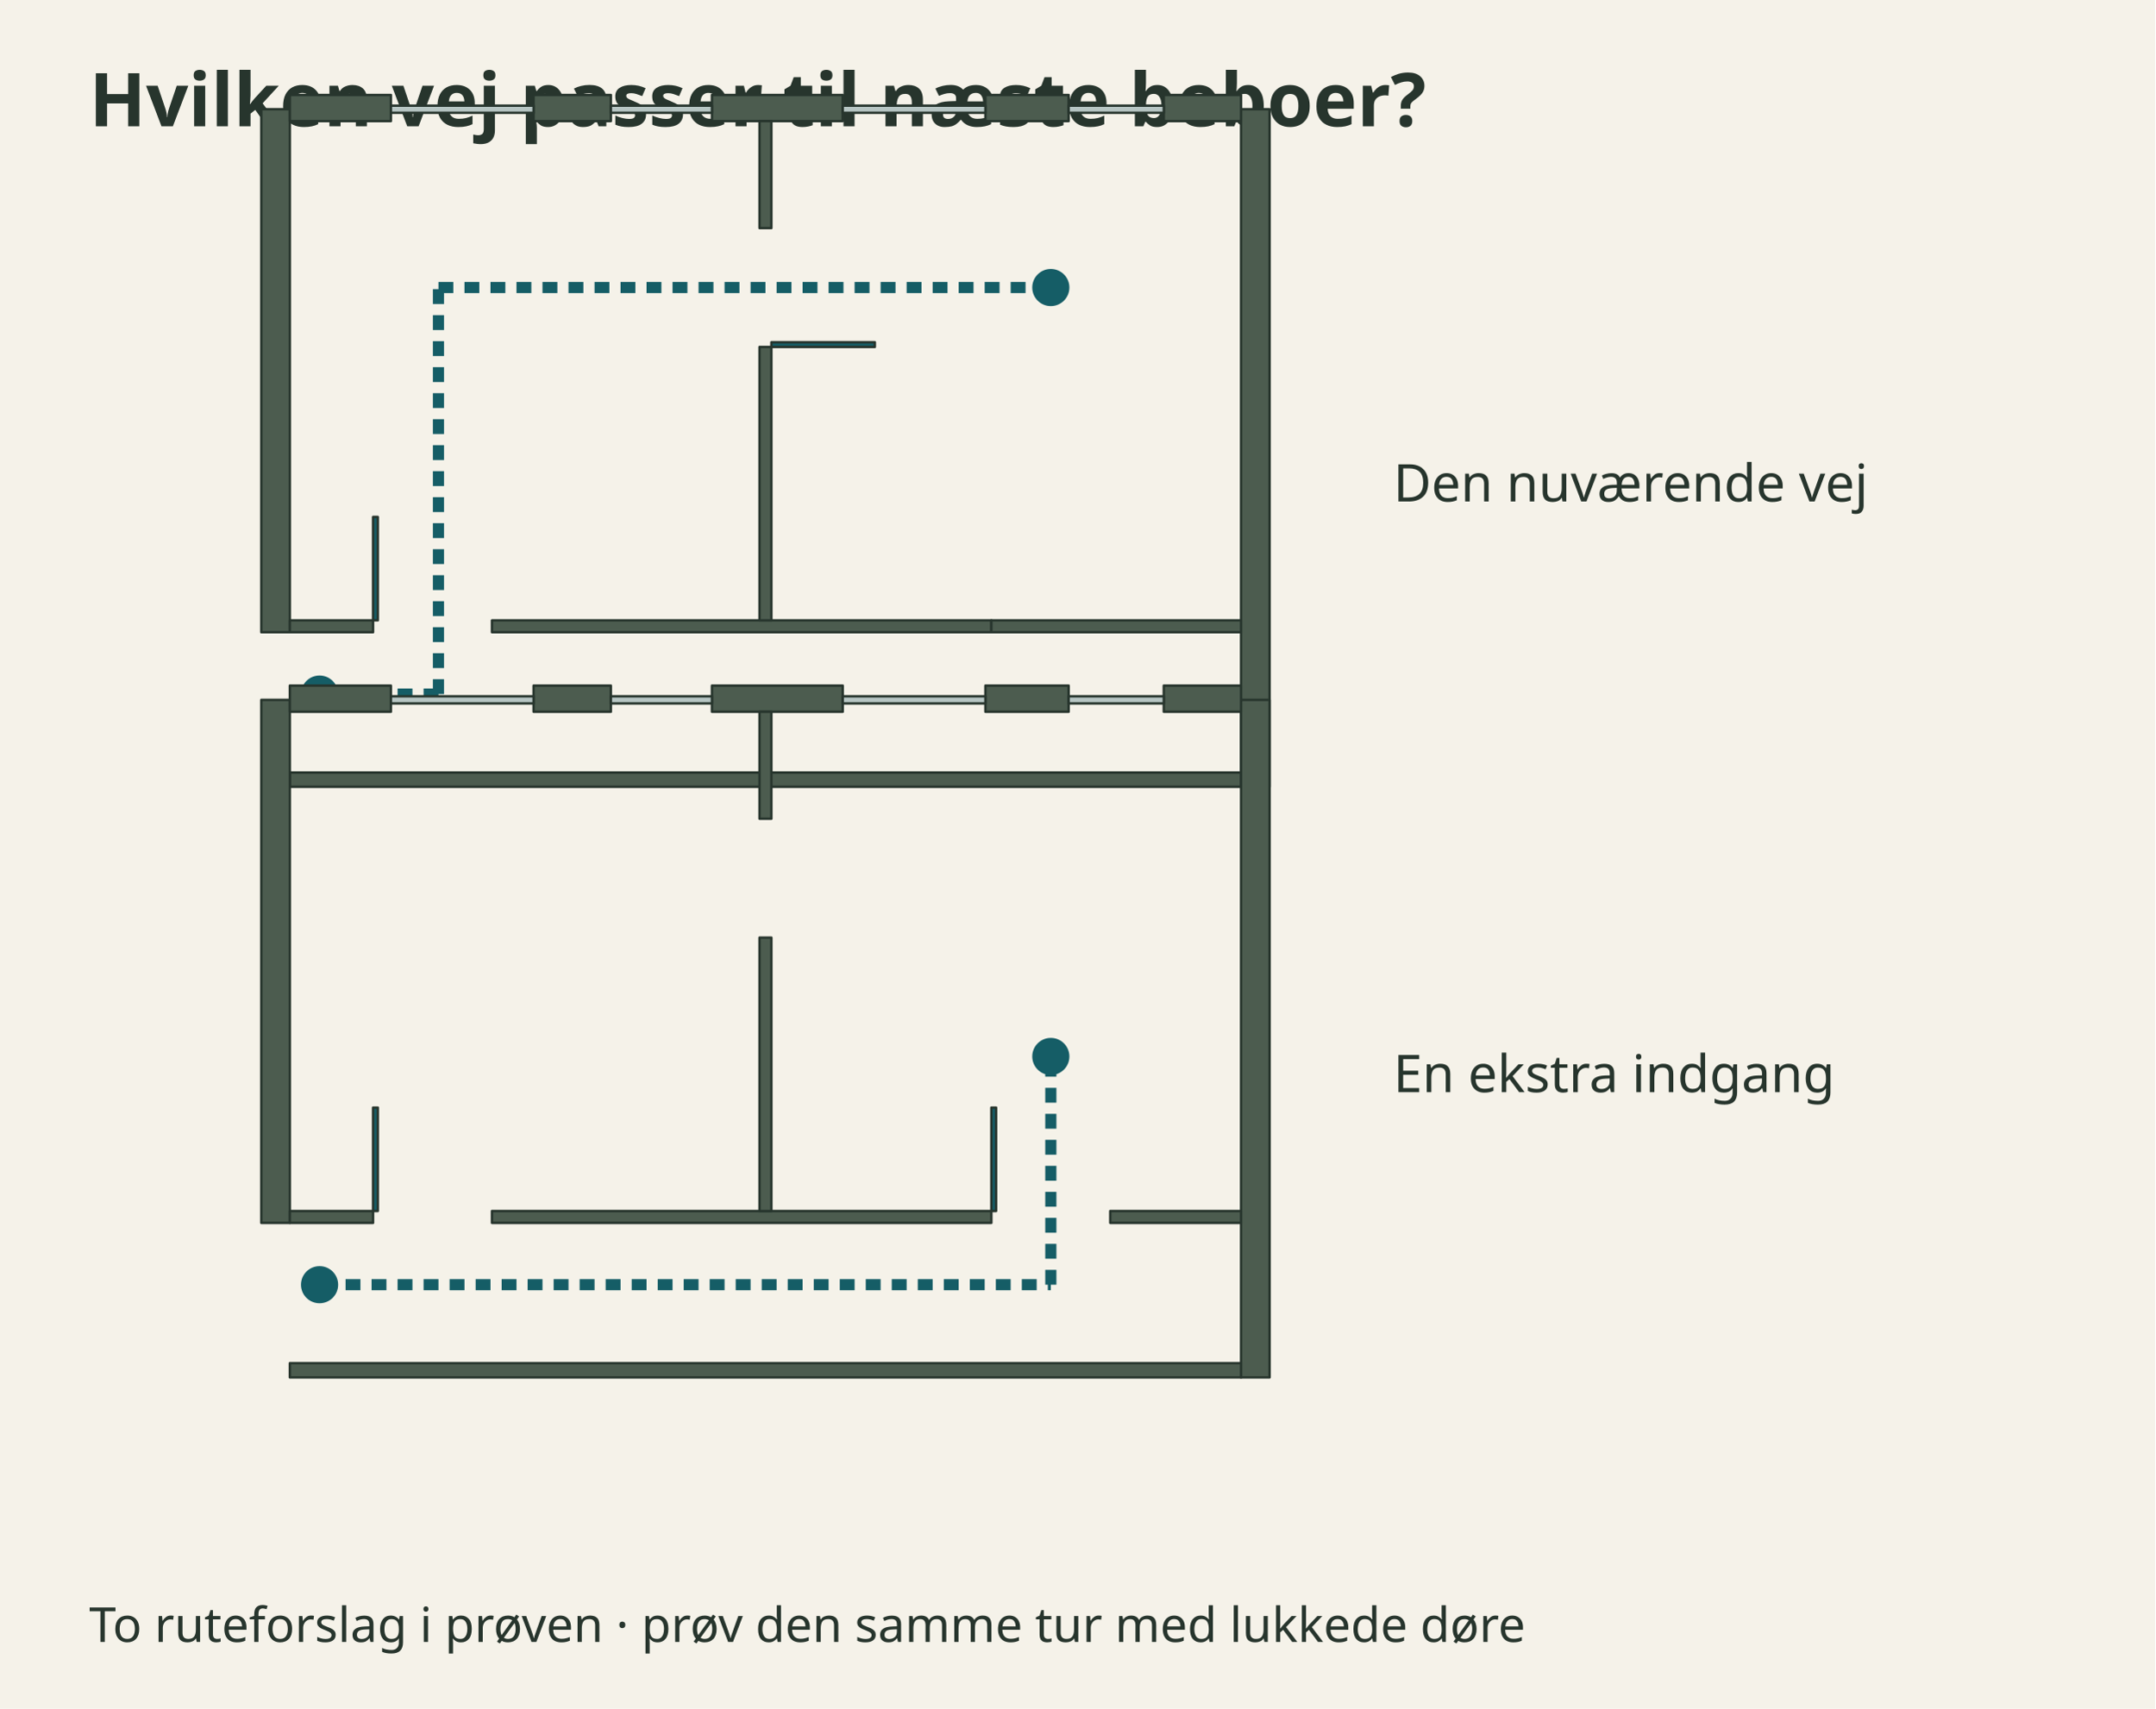
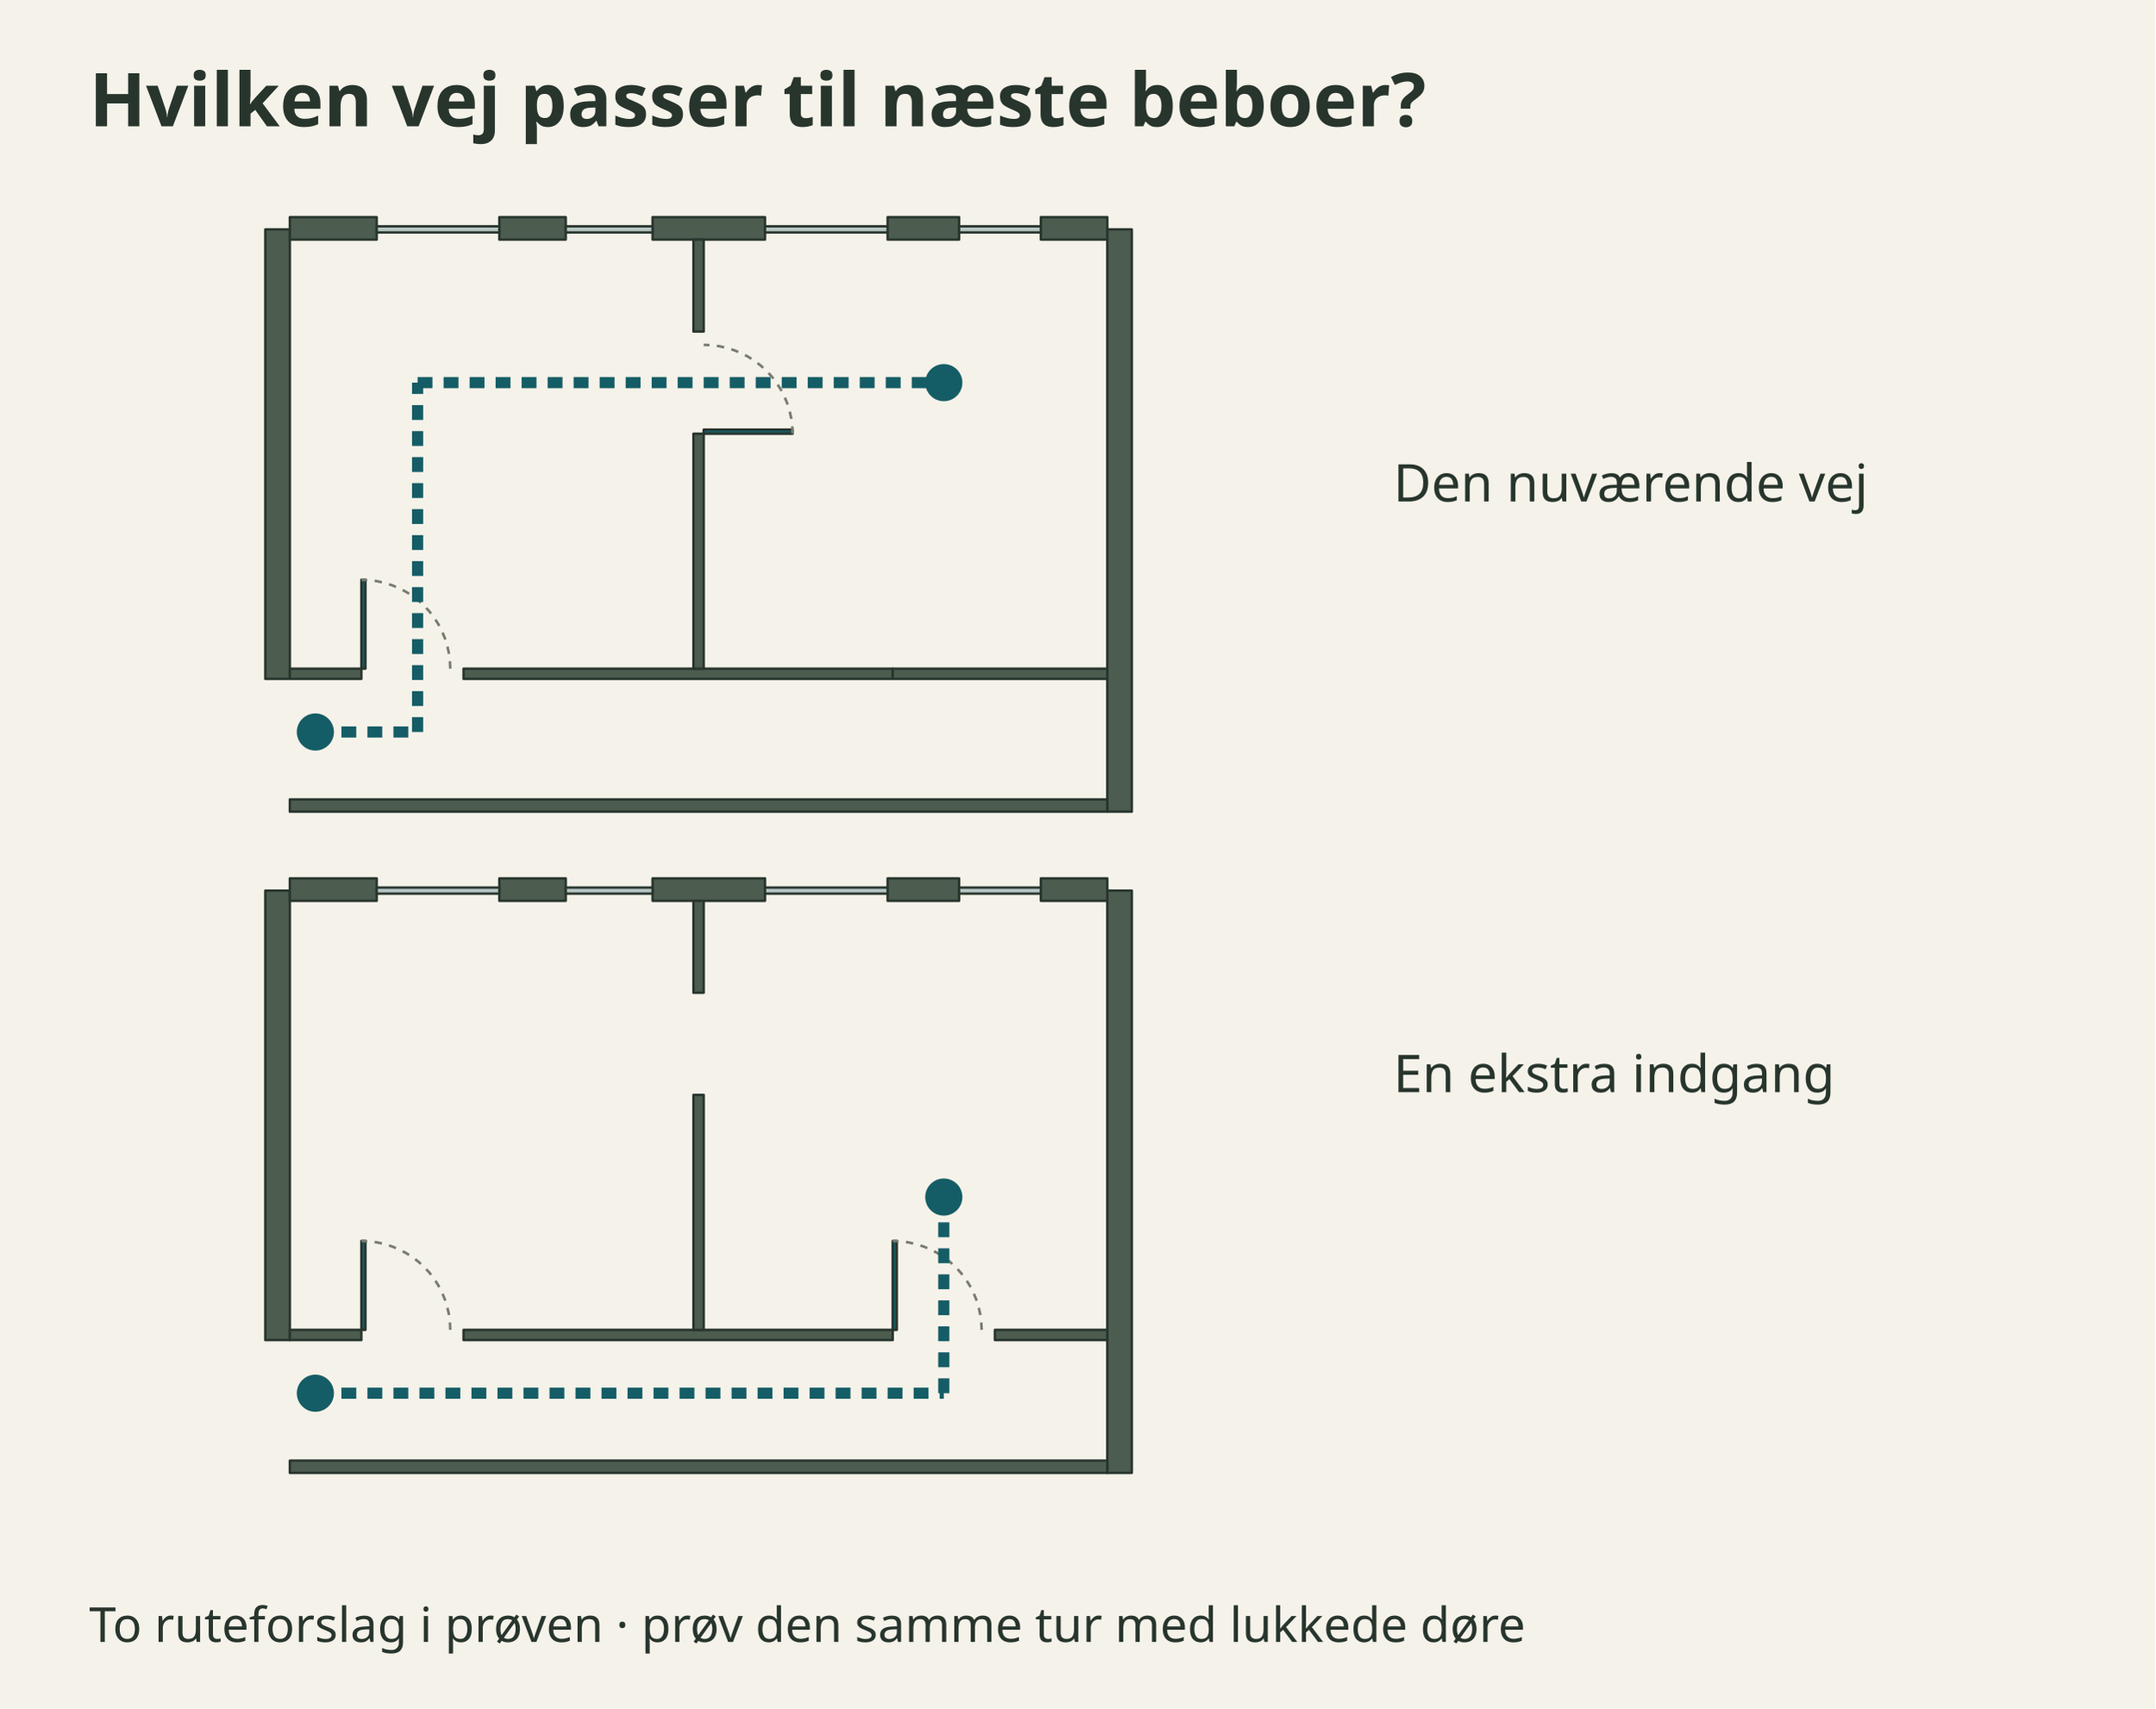
<svg xmlns="http://www.w3.org/2000/svg" viewBox="0 0 580 460" role="img">
  <rect width="580" height="460" fill="#f5f2e9" />
  <text x="24.00" y="34.00" font-family="sans-serif" font-size="20" fill="#27352d" text-anchor="start" font-weight="bold">Hvilken vej passer til næste beboer?</text>
-   <path d="M78.00 170.20 L70.32 170.20 L70.32 29.40 L78.00 29.40Z" fill="#4c5c4f" stroke="#27352d" stroke-width="0.65" stroke-linejoin="round" />
-   <path d="M341.68 211.80 L334.00 211.80 L334.00 29.40 L341.68 29.40Z" fill="#4c5c4f" stroke="#27352d" stroke-width="0.65" stroke-linejoin="round" />
-   <path d="M334.00 211.80 L78.00 211.80 L78.00 207.96 L334.00 207.96Z" fill="#4c5c4f" stroke="#27352d" stroke-width="0.65" stroke-linejoin="round" />
-   <path d="M105.20 32.60 L78.00 32.60 L78.00 25.56 L105.20 25.56Z" fill="#4c5c4f" stroke="#27352d" stroke-width="0.65" stroke-linejoin="round" />
-   <path d="M164.40 32.60 L143.60 32.60 L143.60 25.56 L164.40 25.56Z" fill="#4c5c4f" stroke="#27352d" stroke-width="0.65" stroke-linejoin="round" />
-   <path d="M226.80 32.60 L191.60 32.60 L191.60 25.56 L226.80 25.56Z" fill="#4c5c4f" stroke="#27352d" stroke-width="0.65" stroke-linejoin="round" />
-   <path d="M287.60 32.60 L265.20 32.60 L265.20 25.56 L287.60 25.56Z" fill="#4c5c4f" stroke="#27352d" stroke-width="0.65" stroke-linejoin="round" />
-   <path d="M334.00 32.60 L313.20 32.60 L313.20 25.56 L334.00 25.56Z" fill="#4c5c4f" stroke="#27352d" stroke-width="0.65" stroke-linejoin="round" />
-   <path d="M143.60 30.36 L105.20 30.36 L105.20 28.44 L143.60 28.44Z" fill="#b6c5c3" stroke="#27352d" stroke-width="0.65" stroke-linejoin="round" />
-   <path d="M191.60 30.36 L164.40 30.36 L164.40 28.44 L191.60 28.44Z" fill="#b6c5c3" stroke="#27352d" stroke-width="0.65" stroke-linejoin="round" />
-   <path d="M265.20 30.36 L226.80 30.36 L226.80 28.44 L265.20 28.44Z" fill="#b6c5c3" stroke="#27352d" stroke-width="0.65" stroke-linejoin="round" />
-   <path d="M313.20 30.36 L287.60 30.36 L287.60 28.44 L313.20 28.44Z" fill="#b6c5c3" stroke="#27352d" stroke-width="0.65" stroke-linejoin="round" />
-   <path d="M100.40 170.20 L78.00 170.20 L78.00 167.00 L100.40 167.00Z" fill="#4c5c4f" stroke="#27352d" stroke-width="0.65" stroke-linejoin="round" />
-   <path d="M266.80 170.20 L132.40 170.20 L132.40 167.00 L266.80 167.00Z" fill="#4c5c4f" stroke="#27352d" stroke-width="0.65" stroke-linejoin="round" />
-   <path d="M334.00 170.20 L266.80 170.20 L266.80 167.00 L334.00 167.00Z" fill="#4c5c4f" stroke="#27352d" stroke-width="0.65" stroke-linejoin="round" />
-   <path d="M207.60 167.00 L204.40 167.00 L204.40 93.40 L207.60 93.40Z" fill="#4c5c4f" stroke="#27352d" stroke-width="0.65" stroke-linejoin="round" />
-   <path d="M207.60 61.40 L204.40 61.40 L204.40 32.60 L207.60 32.60Z" fill="#4c5c4f" stroke="#27352d" stroke-width="0.65" stroke-linejoin="round" />
-   <path d="M101.68 167.00 L100.40 167.00 L100.40 139.16 L101.68 139.16Z" fill="#155d66" stroke="#27352d" stroke-width="0.65" stroke-linejoin="round" />
-   <path d="M235.44 93.40 L207.60 93.40 L207.60 92.12 L235.44 92.12Z" fill="#155d66" stroke="#27352d" stroke-width="0.65" stroke-linejoin="round" />
+   <path d="M78.00 182.75 L71.40 182.75 L71.40 61.75 L78.00 61.75Z" fill="#4c5c4f" stroke="#27352d" stroke-width="0.65" stroke-linejoin="round" />
+   <path d="M304.60 218.50 L298.00 218.50 L298.00 61.75 L304.60 61.75Z" fill="#4c5c4f" stroke="#27352d" stroke-width="0.65" stroke-linejoin="round" />
+   <path d="M298.00 218.50 L78.00 218.50 L78.00 215.20 L298.00 215.20Z" fill="#4c5c4f" stroke="#27352d" stroke-width="0.65" stroke-linejoin="round" />
+   <path d="M101.38 64.50 L78.00 64.50 L78.00 58.45 L101.38 58.45Z" fill="#4c5c4f" stroke="#27352d" stroke-width="0.65" stroke-linejoin="round" />
+   <path d="M152.25 64.50 L134.38 64.50 L134.38 58.45 L152.25 58.45Z" fill="#4c5c4f" stroke="#27352d" stroke-width="0.65" stroke-linejoin="round" />
+   <path d="M205.88 64.50 L175.62 64.50 L175.62 58.45 L205.88 58.45Z" fill="#4c5c4f" stroke="#27352d" stroke-width="0.65" stroke-linejoin="round" />
+   <path d="M258.12 64.50 L238.88 64.50 L238.88 58.45 L258.12 58.45Z" fill="#4c5c4f" stroke="#27352d" stroke-width="0.65" stroke-linejoin="round" />
+   <path d="M298.00 64.50 L280.12 64.50 L280.12 58.45 L298.00 58.45Z" fill="#4c5c4f" stroke="#27352d" stroke-width="0.65" stroke-linejoin="round" />
+   <path d="M134.38 62.58 L101.38 62.58 L101.38 60.92 L134.38 60.92Z" fill="#b6c5c3" stroke="#27352d" stroke-width="0.65" stroke-linejoin="round" />
+   <path d="M175.62 62.58 L152.25 62.58 L152.25 60.92 L175.62 60.92Z" fill="#b6c5c3" stroke="#27352d" stroke-width="0.65" stroke-linejoin="round" />
+   <path d="M238.88 62.58 L205.88 62.58 L205.88 60.92 L238.88 60.92Z" fill="#b6c5c3" stroke="#27352d" stroke-width="0.65" stroke-linejoin="round" />
+   <path d="M280.12 62.58 L258.12 62.58 L258.12 60.92 L280.12 60.92Z" fill="#b6c5c3" stroke="#27352d" stroke-width="0.65" stroke-linejoin="round" />
+   <path d="M97.25 182.75 L78.00 182.75 L78.00 180.00 L97.25 180.00Z" fill="#4c5c4f" stroke="#27352d" stroke-width="0.65" stroke-linejoin="round" />
+   <path d="M240.25 182.75 L124.75 182.75 L124.75 180.00 L240.25 180.00Z" fill="#4c5c4f" stroke="#27352d" stroke-width="0.65" stroke-linejoin="round" />
+   <path d="M298.00 182.75 L240.25 182.75 L240.25 180.00 L298.00 180.00Z" fill="#4c5c4f" stroke="#27352d" stroke-width="0.65" stroke-linejoin="round" />
+   <path d="M189.38 180.00 L186.62 180.00 L186.62 116.75 L189.38 116.75Z" fill="#4c5c4f" stroke="#27352d" stroke-width="0.65" stroke-linejoin="round" />
+   <path d="M189.38 89.25 L186.62 89.25 L186.62 64.50 L189.38 64.50Z" fill="#4c5c4f" stroke="#27352d" stroke-width="0.65" stroke-linejoin="round" />
+   <path d="M98.35 180.00 L97.25 180.00 L97.25 156.07 L98.35 156.07Z" fill="#155d66" stroke="#27352d" stroke-width="0.65" stroke-linejoin="round" />
+   <path d="M213.30 116.75 L189.38 116.75 L189.38 115.65 L213.30 115.65Z" fill="#155d66" stroke="#27352d" stroke-width="0.65" stroke-linejoin="round" />
+   <path d="M121.17 180.00 L121.08 177.91 L120.81 175.85 L120.36 173.81 L119.73 171.82 L118.93 169.89 L117.97 168.04 L116.85 166.28 L115.58 164.62 L114.17 163.08 L112.63 161.67 L110.97 160.40 L109.21 159.28 L107.36 158.32 L105.43 157.52 L103.44 156.89 L101.40 156.44 L99.34 156.17 L97.25 156.07" fill="none" stroke="#777b70" stroke-width=".7" stroke-dasharray="2 2" />
+   <path d="M213.30 116.75 L213.21 114.66 L212.94 112.60 L212.48 110.56 L211.86 108.57 L211.06 106.64 L210.09 104.79 L208.97 103.03 L207.70 101.37 L206.29 99.83 L204.75 98.42 L203.10 97.15 L201.34 96.03 L199.49 95.07 L197.56 94.27 L195.57 93.64 L193.53 93.19 L191.46 92.92 L189.38 92.83" fill="none" stroke="#777b70" stroke-width=".7" stroke-dasharray="2 2" />
  <text x="375.00" y="135.00" font-family="sans-serif" font-size="14" fill="#27352d" text-anchor="start" font-weight="normal">Den nuværende vej</text>
-   <path d="M86.00 186.84L118.00 186.84" stroke="#155d66" stroke-width="3" fill="none" stroke-dasharray="4 3" />
-   <path d="M118.00 186.84L118.00 77.40" stroke="#155d66" stroke-width="3" fill="none" stroke-dasharray="4 3" />
-   <path d="M118.00 77.40L282.80 77.40" stroke="#155d66" stroke-width="3" fill="none" stroke-dasharray="4 3" />
-   <circle cx="86.0" cy="186.84" r="5" fill="#155d66" />
-   <circle cx="282.8" cy="77.4" r="5" fill="#155d66" />
-   <path d="M78.00 329.20 L70.32 329.20 L70.32 188.40 L78.00 188.40Z" fill="#4c5c4f" stroke="#27352d" stroke-width="0.65" stroke-linejoin="round" />
-   <path d="M341.68 370.80 L334.00 370.80 L334.00 188.40 L341.68 188.40Z" fill="#4c5c4f" stroke="#27352d" stroke-width="0.65" stroke-linejoin="round" />
-   <path d="M334.00 370.80 L78.00 370.80 L78.00 366.96 L334.00 366.96Z" fill="#4c5c4f" stroke="#27352d" stroke-width="0.65" stroke-linejoin="round" />
-   <path d="M105.20 191.60 L78.00 191.60 L78.00 184.56 L105.20 184.56Z" fill="#4c5c4f" stroke="#27352d" stroke-width="0.65" stroke-linejoin="round" />
-   <path d="M164.40 191.60 L143.60 191.60 L143.60 184.56 L164.40 184.56Z" fill="#4c5c4f" stroke="#27352d" stroke-width="0.65" stroke-linejoin="round" />
-   <path d="M226.80 191.60 L191.60 191.60 L191.60 184.56 L226.80 184.56Z" fill="#4c5c4f" stroke="#27352d" stroke-width="0.65" stroke-linejoin="round" />
-   <path d="M287.60 191.60 L265.20 191.60 L265.20 184.56 L287.60 184.56Z" fill="#4c5c4f" stroke="#27352d" stroke-width="0.65" stroke-linejoin="round" />
-   <path d="M334.00 191.60 L313.20 191.60 L313.20 184.56 L334.00 184.56Z" fill="#4c5c4f" stroke="#27352d" stroke-width="0.65" stroke-linejoin="round" />
-   <path d="M143.60 189.36 L105.20 189.36 L105.20 187.44 L143.60 187.44Z" fill="#b6c5c3" stroke="#27352d" stroke-width="0.65" stroke-linejoin="round" />
-   <path d="M191.60 189.36 L164.40 189.36 L164.40 187.44 L191.60 187.44Z" fill="#b6c5c3" stroke="#27352d" stroke-width="0.65" stroke-linejoin="round" />
-   <path d="M265.20 189.36 L226.80 189.36 L226.80 187.44 L265.20 187.44Z" fill="#b6c5c3" stroke="#27352d" stroke-width="0.65" stroke-linejoin="round" />
-   <path d="M313.20 189.36 L287.60 189.36 L287.60 187.44 L313.20 187.44Z" fill="#b6c5c3" stroke="#27352d" stroke-width="0.65" stroke-linejoin="round" />
-   <path d="M100.40 329.20 L78.00 329.20 L78.00 326.00 L100.40 326.00Z" fill="#4c5c4f" stroke="#27352d" stroke-width="0.65" stroke-linejoin="round" />
-   <path d="M266.80 329.20 L132.40 329.20 L132.40 326.00 L266.80 326.00Z" fill="#4c5c4f" stroke="#27352d" stroke-width="0.65" stroke-linejoin="round" />
-   <path d="M334.00 329.20 L298.80 329.20 L298.80 326.00 L334.00 326.00Z" fill="#4c5c4f" stroke="#27352d" stroke-width="0.65" stroke-linejoin="round" />
-   <path d="M207.60 326.00 L204.40 326.00 L204.40 252.40 L207.60 252.40Z" fill="#4c5c4f" stroke="#27352d" stroke-width="0.65" stroke-linejoin="round" />
-   <path d="M207.60 220.40 L204.40 220.40 L204.40 191.60 L207.60 191.60Z" fill="#4c5c4f" stroke="#27352d" stroke-width="0.65" stroke-linejoin="round" />
-   <path d="M101.68 326.00 L100.40 326.00 L100.40 298.16 L101.68 298.16Z" fill="#155d66" stroke="#27352d" stroke-width="0.65" stroke-linejoin="round" />
-   <path d="M268.08 326.00 L266.80 326.00 L266.80 298.16 L268.08 298.16Z" fill="#155d66" stroke="#27352d" stroke-width="0.65" stroke-linejoin="round" />
+   <path d="M84.88 197.05L112.38 197.05" stroke="#155d66" stroke-width="3" fill="none" stroke-dasharray="4 3" />
+   <path d="M112.38 197.05L112.38 103.00" stroke="#155d66" stroke-width="3" fill="none" stroke-dasharray="4 3" />
+   <path d="M112.38 103.00L254.00 103.00" stroke="#155d66" stroke-width="3" fill="none" stroke-dasharray="4 3" />
+   <circle cx="84.875" cy="197.05" r="5" fill="#155d66" />
+   <circle cx="254.0" cy="103.0" r="5" fill="#155d66" />
+   <path d="M78.00 360.75 L71.40 360.75 L71.40 239.75 L78.00 239.75Z" fill="#4c5c4f" stroke="#27352d" stroke-width="0.65" stroke-linejoin="round" />
+   <path d="M304.60 396.50 L298.00 396.50 L298.00 239.75 L304.60 239.75Z" fill="#4c5c4f" stroke="#27352d" stroke-width="0.65" stroke-linejoin="round" />
+   <path d="M298.00 396.50 L78.00 396.50 L78.00 393.20 L298.00 393.20Z" fill="#4c5c4f" stroke="#27352d" stroke-width="0.65" stroke-linejoin="round" />
+   <path d="M101.38 242.50 L78.00 242.50 L78.00 236.45 L101.38 236.45Z" fill="#4c5c4f" stroke="#27352d" stroke-width="0.65" stroke-linejoin="round" />
+   <path d="M152.25 242.50 L134.38 242.50 L134.38 236.45 L152.25 236.45Z" fill="#4c5c4f" stroke="#27352d" stroke-width="0.65" stroke-linejoin="round" />
+   <path d="M205.88 242.50 L175.62 242.50 L175.62 236.45 L205.88 236.45Z" fill="#4c5c4f" stroke="#27352d" stroke-width="0.65" stroke-linejoin="round" />
+   <path d="M258.12 242.50 L238.88 242.50 L238.88 236.45 L258.12 236.45Z" fill="#4c5c4f" stroke="#27352d" stroke-width="0.65" stroke-linejoin="round" />
+   <path d="M298.00 242.50 L280.12 242.50 L280.12 236.45 L298.00 236.45Z" fill="#4c5c4f" stroke="#27352d" stroke-width="0.65" stroke-linejoin="round" />
+   <path d="M134.38 240.57 L101.38 240.57 L101.38 238.93 L134.38 238.93Z" fill="#b6c5c3" stroke="#27352d" stroke-width="0.65" stroke-linejoin="round" />
+   <path d="M175.62 240.57 L152.25 240.57 L152.25 238.93 L175.62 238.93Z" fill="#b6c5c3" stroke="#27352d" stroke-width="0.65" stroke-linejoin="round" />
+   <path d="M238.88 240.57 L205.88 240.57 L205.88 238.93 L238.88 238.93Z" fill="#b6c5c3" stroke="#27352d" stroke-width="0.65" stroke-linejoin="round" />
+   <path d="M280.12 240.57 L258.12 240.57 L258.12 238.93 L280.12 238.93Z" fill="#b6c5c3" stroke="#27352d" stroke-width="0.65" stroke-linejoin="round" />
+   <path d="M97.25 360.75 L78.00 360.75 L78.00 358.00 L97.25 358.00Z" fill="#4c5c4f" stroke="#27352d" stroke-width="0.65" stroke-linejoin="round" />
+   <path d="M240.25 360.75 L124.75 360.75 L124.75 358.00 L240.25 358.00Z" fill="#4c5c4f" stroke="#27352d" stroke-width="0.65" stroke-linejoin="round" />
+   <path d="M298.00 360.75 L267.75 360.75 L267.75 358.00 L298.00 358.00Z" fill="#4c5c4f" stroke="#27352d" stroke-width="0.65" stroke-linejoin="round" />
+   <path d="M189.38 358.00 L186.62 358.00 L186.62 294.75 L189.38 294.75Z" fill="#4c5c4f" stroke="#27352d" stroke-width="0.65" stroke-linejoin="round" />
+   <path d="M189.38 267.25 L186.62 267.25 L186.62 242.50 L189.38 242.50Z" fill="#4c5c4f" stroke="#27352d" stroke-width="0.65" stroke-linejoin="round" />
+   <path d="M98.35 358.00 L97.25 358.00 L97.25 334.07 L98.35 334.07Z" fill="#155d66" stroke="#27352d" stroke-width="0.65" stroke-linejoin="round" />
+   <path d="M241.35 358.00 L240.25 358.00 L240.25 334.07 L241.35 334.07Z" fill="#155d66" stroke="#27352d" stroke-width="0.65" stroke-linejoin="round" />
+   <path d="M121.17 358.00 L121.08 355.91 L120.81 353.85 L120.36 351.81 L119.73 349.82 L118.93 347.89 L117.97 346.04 L116.85 344.28 L115.58 342.62 L114.17 341.08 L112.63 339.67 L110.97 338.40 L109.21 337.28 L107.36 336.32 L105.43 335.52 L103.44 334.89 L101.40 334.44 L99.34 334.17 L97.25 334.07" fill="none" stroke="#777b70" stroke-width=".7" stroke-dasharray="2 2" />
+   <path d="M264.18 358.00 L264.08 355.91 L263.81 353.85 L263.36 351.81 L262.73 349.82 L261.93 347.89 L260.97 346.04 L259.85 344.28 L258.58 342.62 L257.17 341.08 L255.63 339.67 L253.97 338.40 L252.21 337.28 L250.36 336.32 L248.43 335.52 L246.44 334.89 L244.40 334.44 L242.34 334.17 L240.25 334.07" fill="none" stroke="#777b70" stroke-width=".7" stroke-dasharray="2 2" />
  <text x="375.00" y="294.00" font-family="sans-serif" font-size="14" fill="#27352d" text-anchor="start" font-weight="normal">En ekstra indgang</text>
-   <path d="M86.00 345.84L282.80 345.84" stroke="#155d66" stroke-width="3" fill="none" stroke-dasharray="4 3" />
-   <path d="M282.80 345.84L282.80 284.40" stroke="#155d66" stroke-width="3" fill="none" stroke-dasharray="4 3" />
-   <circle cx="86.0" cy="345.84" r="5" fill="#155d66" />
-   <circle cx="282.8" cy="284.4" r="5" fill="#155d66" />
+   <path d="M84.88 375.05L254.00 375.05" stroke="#155d66" stroke-width="3" fill="none" stroke-dasharray="4 3" />
+   <path d="M254.00 375.05L254.00 322.25" stroke="#155d66" stroke-width="3" fill="none" stroke-dasharray="4 3" />
+   <circle cx="84.875" cy="375.05" r="5" fill="#155d66" />
+   <circle cx="254.0" cy="322.25" r="5" fill="#155d66" />
  <text x="24.00" y="442.00" font-family="sans-serif" font-size="13" fill="#27352d" text-anchor="start" font-weight="normal">To ruteforslag i prøven · prøv den samme tur med lukkede døre</text>
</svg>
